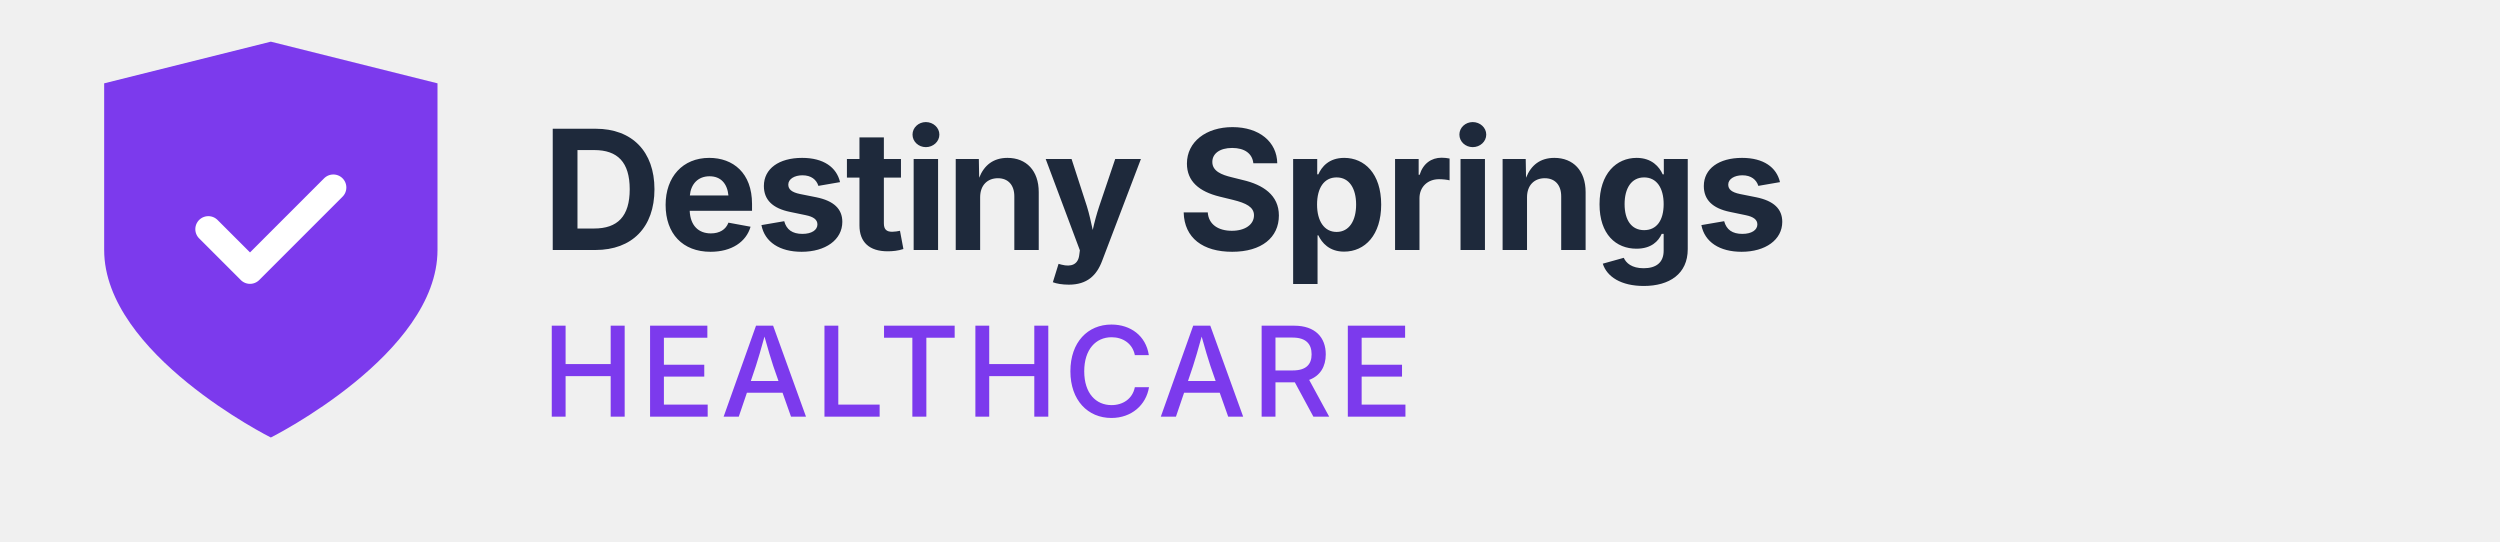
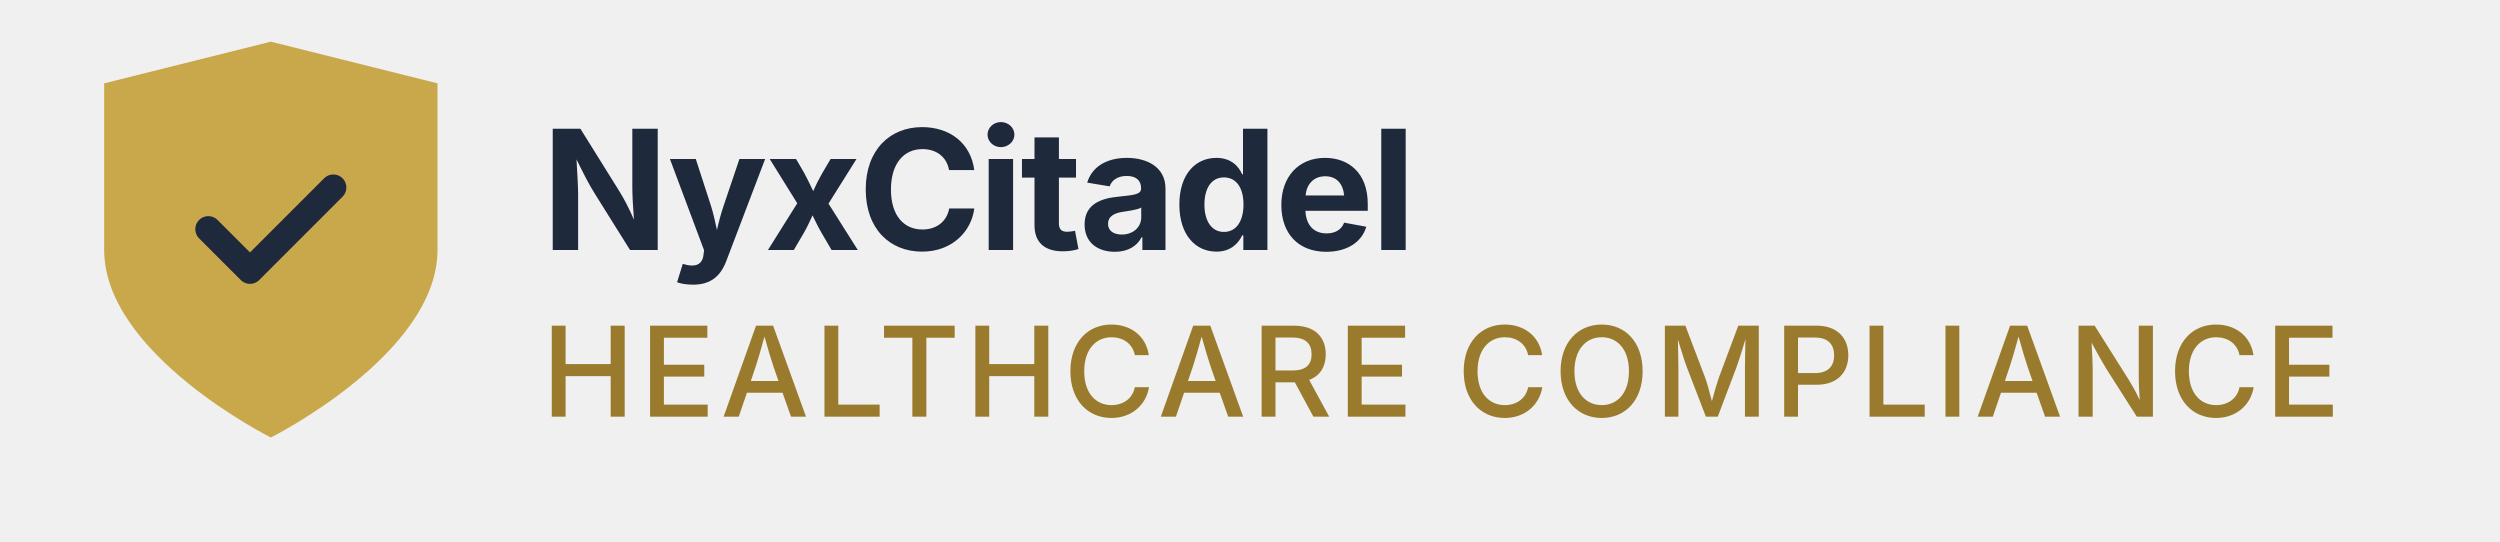
<svg xmlns="http://www.w3.org/2000/svg" viewBox="0 0 240 52" fill="none">
-   <path d="M10 8 L26 4 L42 8 L42 24 C42 34 26 42 26 42 C26 42 10 34 10 24 Z" fill="#7c3aed" />
-   <path d="M20 22 L24 26 L32 18" stroke="white" stroke-width="2.5" stroke-linecap="round" stroke-linejoin="round" />
+   <path d="M10 8 L26 4 L42 8 L42 24 C42 34 26 42 26 42 C26 42 10 34 10 24 Z" fill="#C9A84C" />
+   <path d="M20 22 L24 26 L32 18" stroke="#1e293b" stroke-width="2.5" stroke-linecap="round" stroke-linejoin="round" />
  <text x="52" y="24" font-family="system-ui, -apple-system, sans-serif" font-size="16" font-weight="700" fill="#1e293b" letter-spacing="-0.3">
-     Destiny Springs
+     NyxCitadel
  </text>
-   <text x="52" y="40" font-family="system-ui, -apple-system, sans-serif" font-size="12" font-weight="500" fill="#7c3aed" letter-spacing="0.5">
-     HEALTHCARE
+   <text x="52" y="40" font-family="system-ui, -apple-system, sans-serif" font-size="12" font-weight="500" fill="#9A7B2D" letter-spacing="0.5">
+     HEALTHCARE COMPLIANCE
  </text>
</svg>
